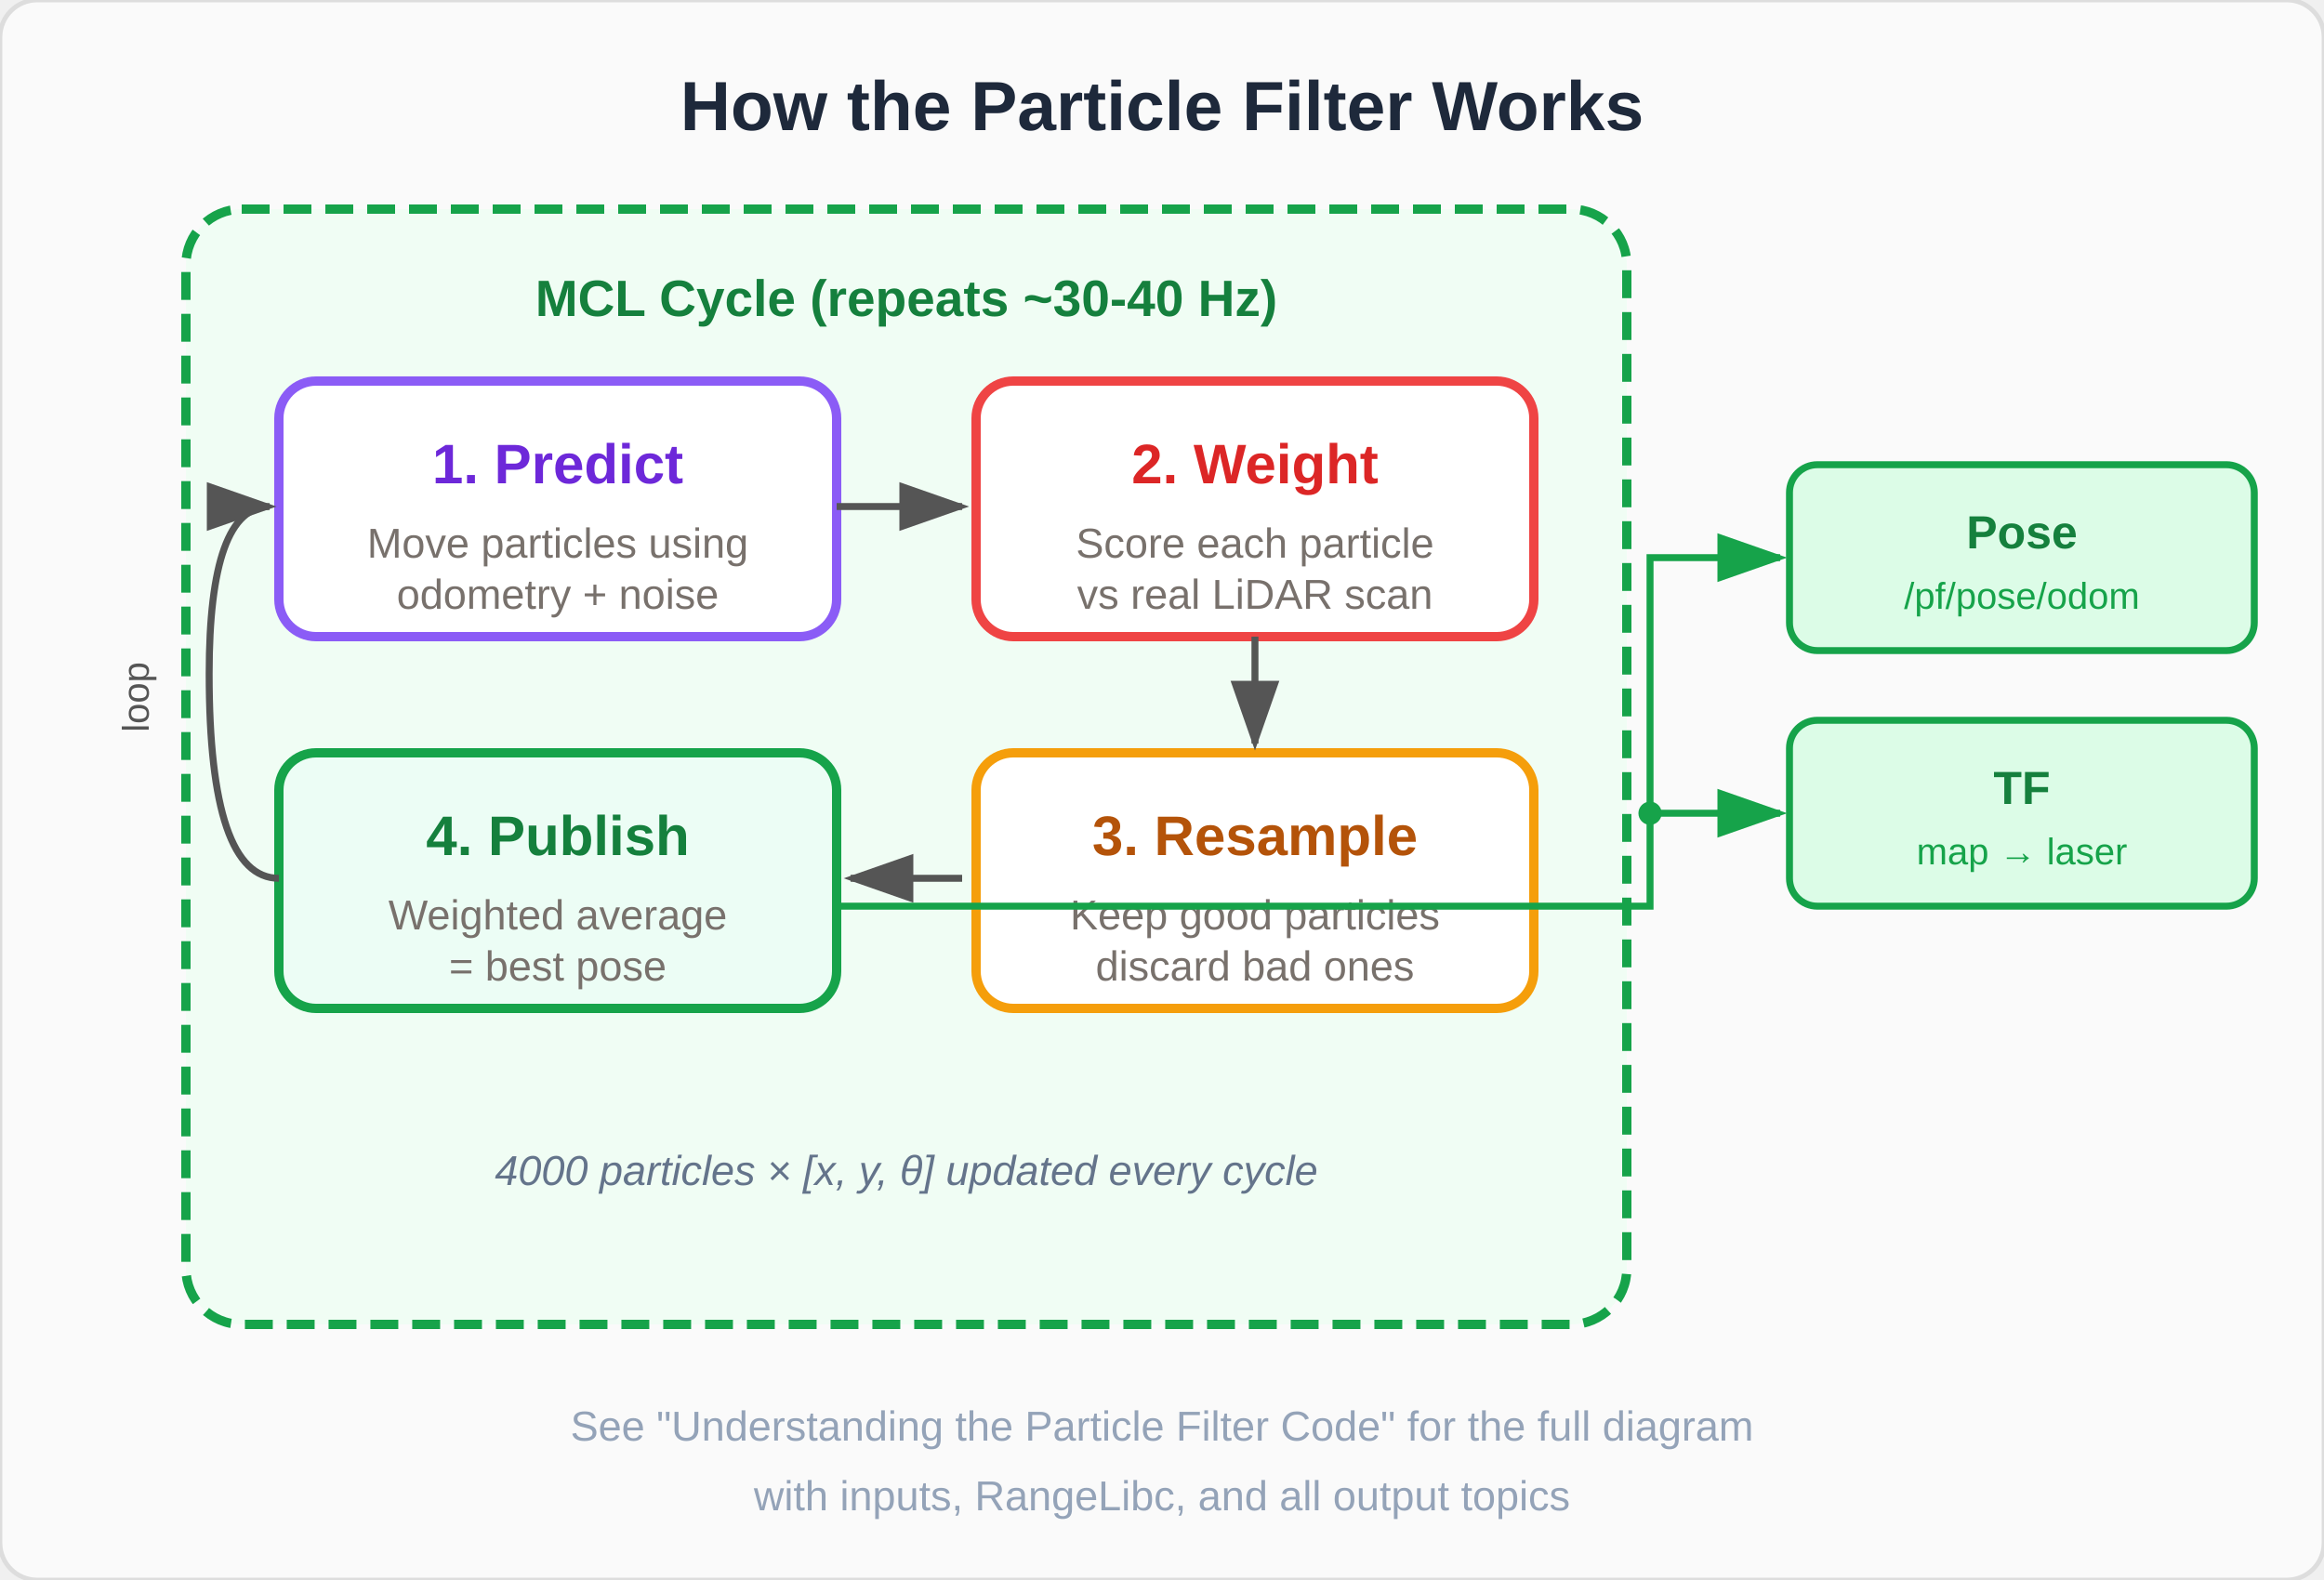
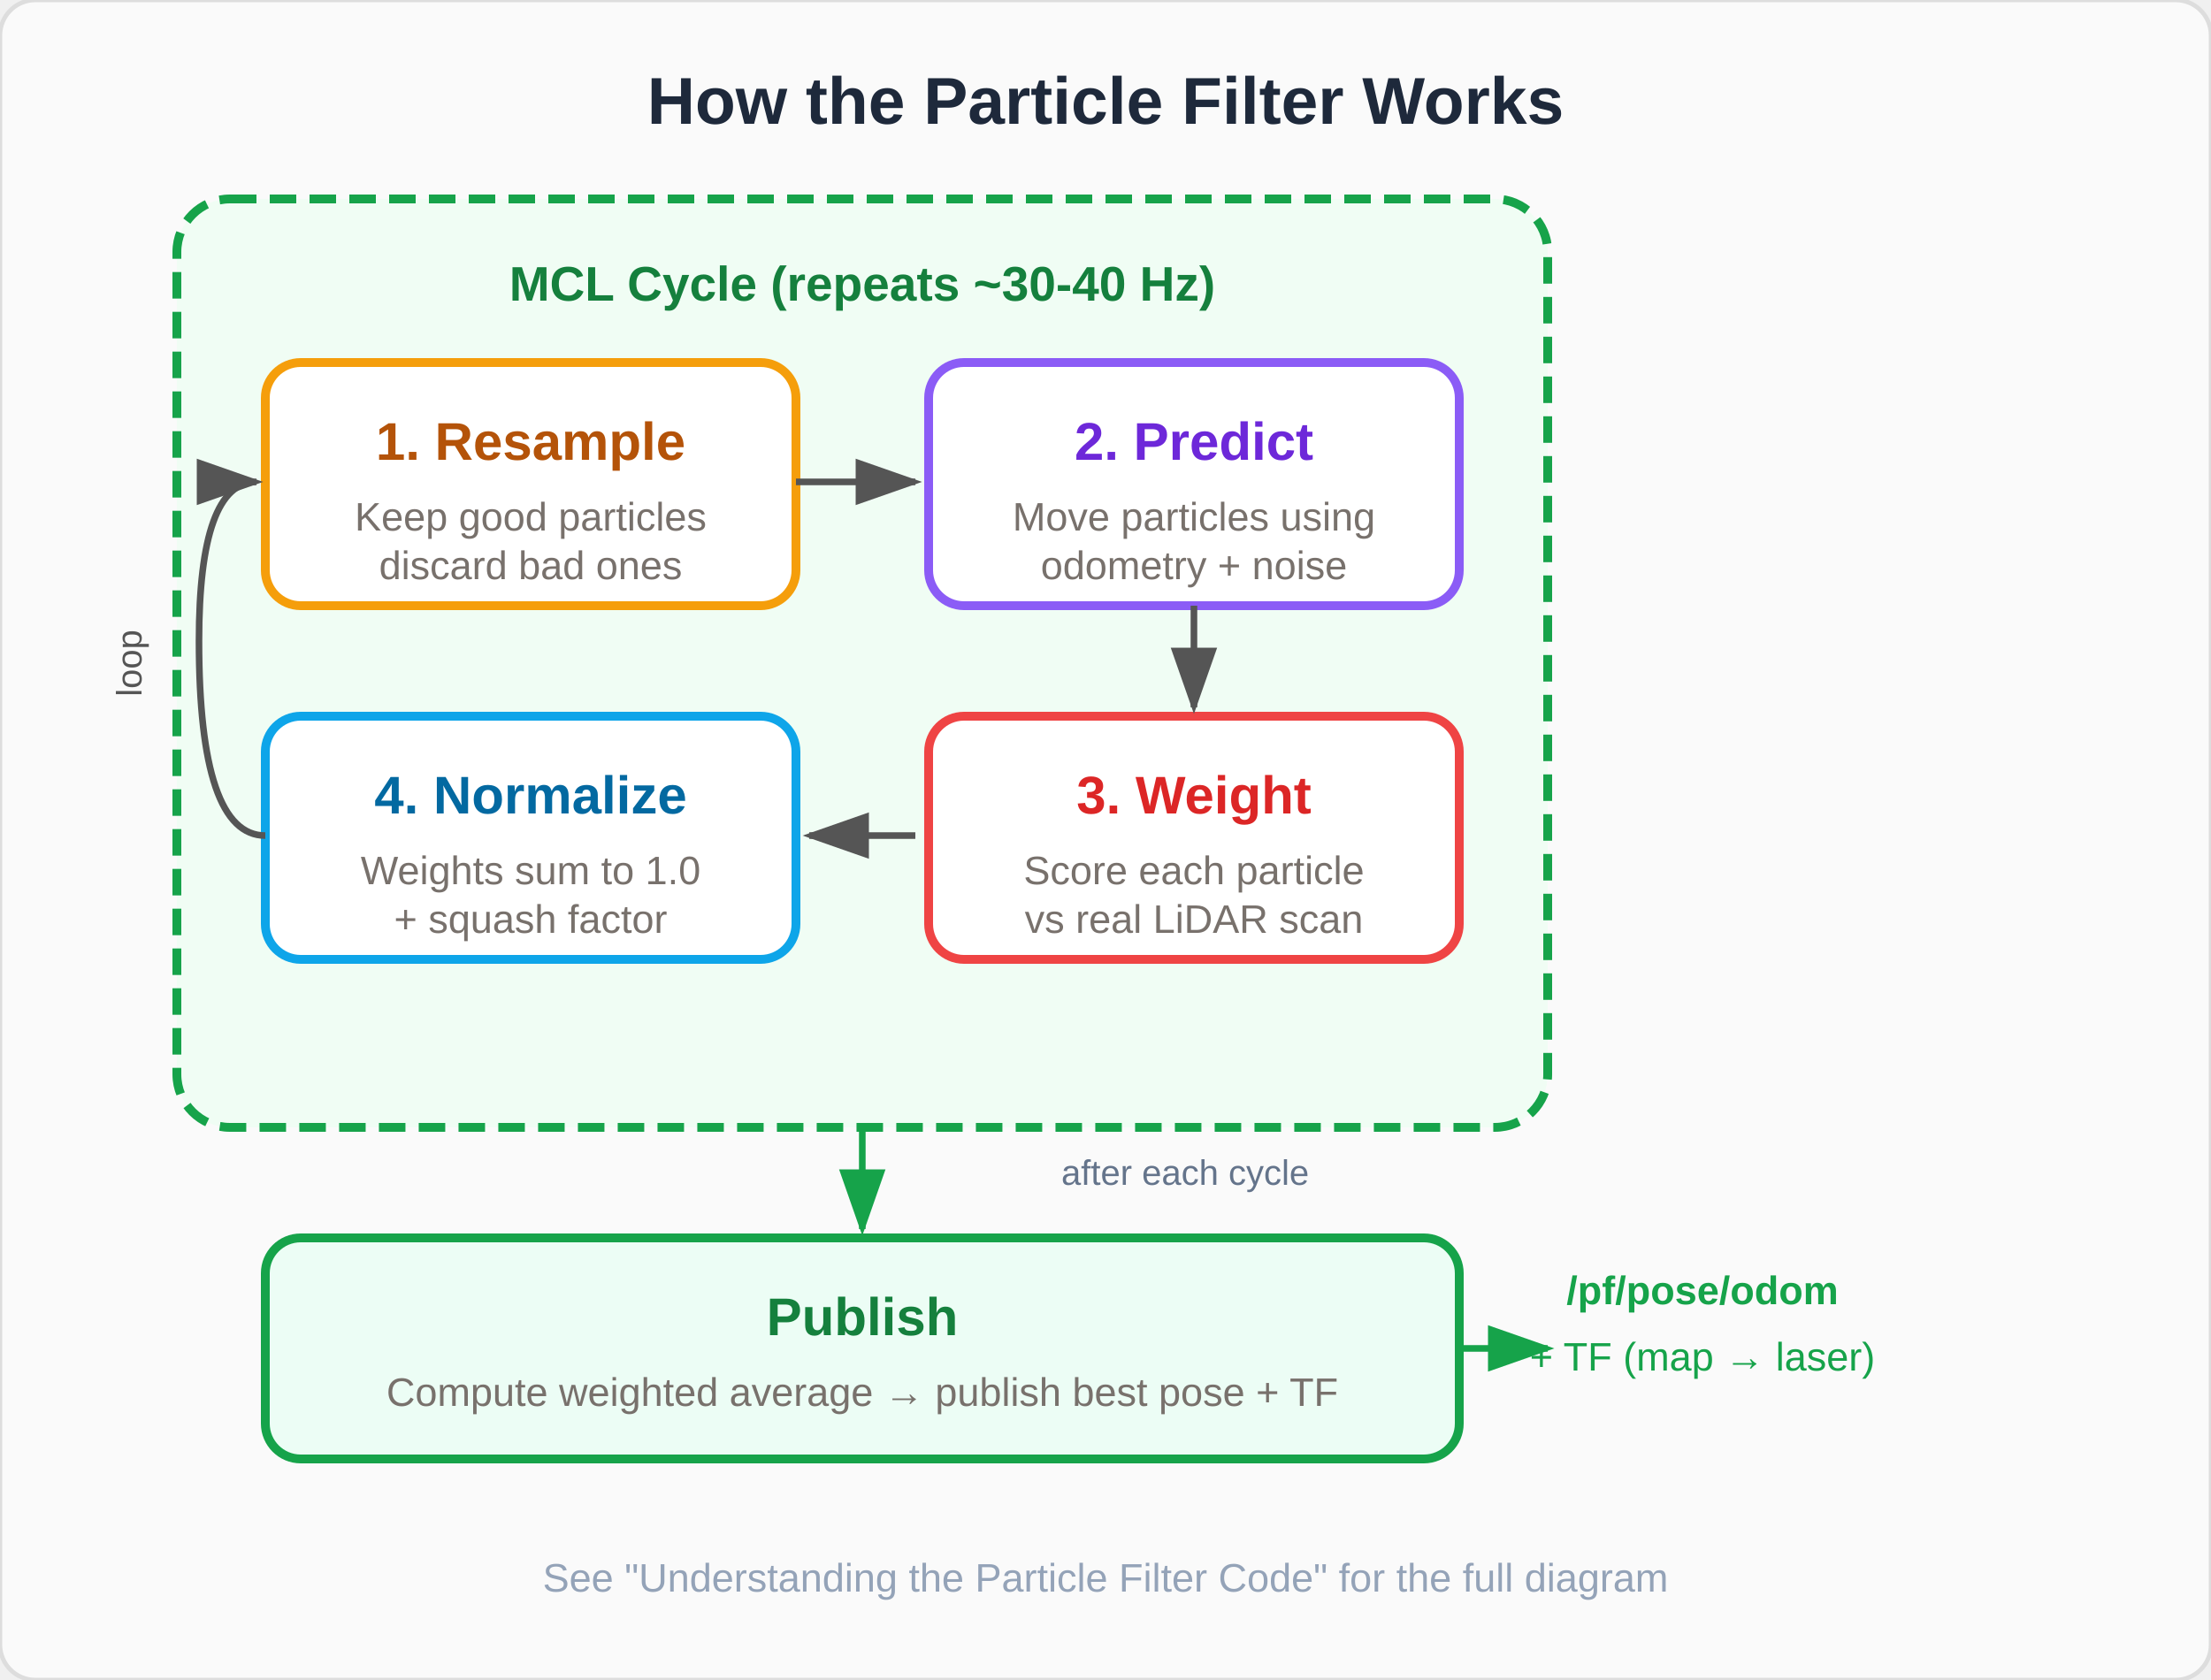
- <svg xmlns="http://www.w3.org/2000/svg" viewBox="0 0 500 340" font-family="Arial, Helvetica, sans-serif">
+ <svg xmlns="http://www.w3.org/2000/svg" viewBox="0 0 500 380" font-family="Arial, Helvetica, sans-serif">
  <defs>
    <marker id="arrow" markerWidth="10" markerHeight="7" refX="9" refY="3.5" orient="auto">
      <polygon points="0 0, 10 3.5, 0 7" fill="#555" />
    </marker>
    <marker id="arrow-green" markerWidth="10" markerHeight="7" refX="9" refY="3.5" orient="auto">
      <polygon points="0 0, 10 3.5, 0 7" fill="#16a34a" />
    </marker>
  </defs>
-   <rect width="500" height="340" rx="8" fill="#fafafa" stroke="#ddd" stroke-width="1" />
+   <rect width="500" height="380" rx="8" fill="#fafafa" stroke="#ddd" stroke-width="1" />
  <text x="250" y="28" text-anchor="middle" font-size="15" font-weight="bold" fill="#1e293b">How the Particle Filter Works</text>
-   <rect x="40" y="45" width="310" height="240" rx="12" fill="#f0fdf4" stroke="#16a34a" stroke-width="2" stroke-dasharray="6,3" />
+   <rect x="40" y="45" width="310" height="210" rx="12" fill="#f0fdf4" stroke="#16a34a" stroke-width="2" stroke-dasharray="6,3" />
  <text x="195" y="68" text-anchor="middle" font-size="11" font-weight="bold" fill="#15803d">MCL Cycle (repeats ~30-40 Hz)</text>
-   <rect x="60" y="82" width="120" height="55" rx="8" fill="#fff" stroke="#8b5cf6" stroke-width="2" />
-   <text x="120" y="104" text-anchor="middle" font-size="12" font-weight="bold" fill="#6d28d9">1. Predict</text>
-   <text x="120" y="120" text-anchor="middle" font-size="9" fill="#78716c">Move particles using</text>
-   <text x="120" y="131" text-anchor="middle" font-size="9" fill="#78716c">odometry + noise</text>
-   <rect x="210" y="82" width="120" height="55" rx="8" fill="#fff" stroke="#ef4444" stroke-width="2" />
-   <text x="270" y="104" text-anchor="middle" font-size="12" font-weight="bold" fill="#dc2626">2. Weight</text>
-   <text x="270" y="120" text-anchor="middle" font-size="9" fill="#78716c">Score each particle</text>
-   <text x="270" y="131" text-anchor="middle" font-size="9" fill="#78716c">vs real LiDAR scan</text>
+   <rect x="60" y="82" width="120" height="55" rx="8" fill="#fff" stroke="#f59e0b" stroke-width="2" />
+   <text x="120" y="104" text-anchor="middle" font-size="12" font-weight="bold" fill="#b45309">1. Resample</text>
+   <text x="120" y="120" text-anchor="middle" font-size="9" fill="#78716c">Keep good particles</text>
+   <text x="120" y="131" text-anchor="middle" font-size="9" fill="#78716c">discard bad ones</text>
+   <rect x="210" y="82" width="120" height="55" rx="8" fill="#fff" stroke="#8b5cf6" stroke-width="2" />
+   <text x="270" y="104" text-anchor="middle" font-size="12" font-weight="bold" fill="#6d28d9">2. Predict</text>
+   <text x="270" y="120" text-anchor="middle" font-size="9" fill="#78716c">Move particles using</text>
+   <text x="270" y="131" text-anchor="middle" font-size="9" fill="#78716c">odometry + noise</text>
  <line x1="180" y1="109" x2="207" y2="109" stroke="#555" stroke-width="1.5" marker-end="url(#arrow)" />
-   <rect x="210" y="162" width="120" height="55" rx="8" fill="#fff" stroke="#f59e0b" stroke-width="2" />
-   <text x="270" y="184" text-anchor="middle" font-size="12" font-weight="bold" fill="#b45309">3. Resample</text>
-   <text x="270" y="200" text-anchor="middle" font-size="9" fill="#78716c">Keep good particles</text>
-   <text x="270" y="211" text-anchor="middle" font-size="9" fill="#78716c">discard bad ones</text>
+   <rect x="210" y="162" width="120" height="55" rx="8" fill="#fff" stroke="#ef4444" stroke-width="2" />
+   <text x="270" y="184" text-anchor="middle" font-size="12" font-weight="bold" fill="#dc2626">3. Weight</text>
+   <text x="270" y="200" text-anchor="middle" font-size="9" fill="#78716c">Score each particle</text>
+   <text x="270" y="211" text-anchor="middle" font-size="9" fill="#78716c">vs real LiDAR scan</text>
  <line x1="270" y1="137" x2="270" y2="160" stroke="#555" stroke-width="1.5" marker-end="url(#arrow)" />
-   <rect x="60" y="162" width="120" height="55" rx="8" fill="#ecfdf5" stroke="#16a34a" stroke-width="2" />
-   <text x="120" y="184" text-anchor="middle" font-size="12" font-weight="bold" fill="#15803d">4. Publish</text>
-   <text x="120" y="200" text-anchor="middle" font-size="9" fill="#78716c">Weighted average</text>
-   <text x="120" y="211" text-anchor="middle" font-size="9" fill="#78716c">= best pose</text>
+   <rect x="60" y="162" width="120" height="55" rx="8" fill="#fff" stroke="#0ea5e9" stroke-width="2" />
+   <text x="120" y="184" text-anchor="middle" font-size="12" font-weight="bold" fill="#0369a1">4. Normalize</text>
+   <text x="120" y="200" text-anchor="middle" font-size="9" fill="#78716c">Weights sum to 1.0</text>
+   <text x="120" y="211" text-anchor="middle" font-size="9" fill="#78716c">+ squash factor</text>
  <line x1="207" y1="189" x2="183" y2="189" stroke="#555" stroke-width="1.5" marker-end="url(#arrow)" />
  <path d="M 60,189 Q 45,189 45,145 Q 45,109 58,109" fill="none" stroke="#555" stroke-width="1.5" marker-end="url(#arrow)" />
  <text x="32" y="150" text-anchor="middle" font-size="8" fill="#555" transform="rotate(-90,32,150)">loop</text>
-   <rect x="385" y="100" width="100" height="40" rx="6" fill="#dcfce7" stroke="#16a34a" stroke-width="1.5" />
-   <text x="435" y="118" text-anchor="middle" font-size="10" font-weight="bold" fill="#15803d">Pose</text>
-   <text x="435" y="131" text-anchor="middle" font-size="8" fill="#16a34a">/pf/pose/odom</text>
-   <rect x="385" y="155" width="100" height="40" rx="6" fill="#dcfce7" stroke="#16a34a" stroke-width="1.5" />
-   <text x="435" y="173" text-anchor="middle" font-size="10" font-weight="bold" fill="#15803d">TF</text>
-   <text x="435" y="186" text-anchor="middle" font-size="8" fill="#16a34a">map → laser</text>
-   <path d="M 180,195 L 355,195 L 355,120 L 383,120" fill="none" stroke="#16a34a" stroke-width="1.5" marker-end="url(#arrow-green)" />
-   <path d="M 355,175 L 383,175" fill="none" stroke="#16a34a" stroke-width="1.5" marker-end="url(#arrow-green)" />
-   <circle cx="355" cy="175" r="2.5" fill="#16a34a" />
-   <text x="195" y="255" text-anchor="middle" font-size="9" fill="#64748b" font-style="italic">4000 particles × [x, y, θ] updated every cycle</text>
-   <text x="250" y="310" text-anchor="middle" font-size="9" fill="#94a3b8">See "Understanding the Particle Filter Code" for the full diagram</text>
-   <text x="250" y="325" text-anchor="middle" font-size="9" fill="#94a3b8">with inputs, RangeLibc, and all output topics</text>
+   <rect x="60" y="280" width="270" height="50" rx="8" fill="#ecfdf5" stroke="#16a34a" stroke-width="2" />
+   <text x="195" y="302" text-anchor="middle" font-size="12" font-weight="bold" fill="#15803d">Publish</text>
+   <text x="195" y="318" text-anchor="middle" font-size="9" fill="#78716c">Compute weighted average → publish best pose + TF</text>
+   <line x1="195" y1="255" x2="195" y2="278" stroke="#16a34a" stroke-width="1.5" marker-end="url(#arrow-green)" />
+   <text x="240" y="268" font-size="8" fill="#64748b">after each cycle</text>
+   <text x="385" y="295" text-anchor="middle" font-size="9" fill="#16a34a" font-weight="bold">/pf/pose/odom</text>
+   <text x="385" y="310" text-anchor="middle" font-size="9" fill="#16a34a">+ TF (map → laser)</text>
+   <path d="M 330,305 L 350,305" fill="none" stroke="#16a34a" stroke-width="1.5" marker-end="url(#arrow-green)" />
+   <text x="250" y="360" text-anchor="middle" font-size="9" fill="#94a3b8">See "Understanding the Particle Filter Code" for the full diagram</text>
</svg>
